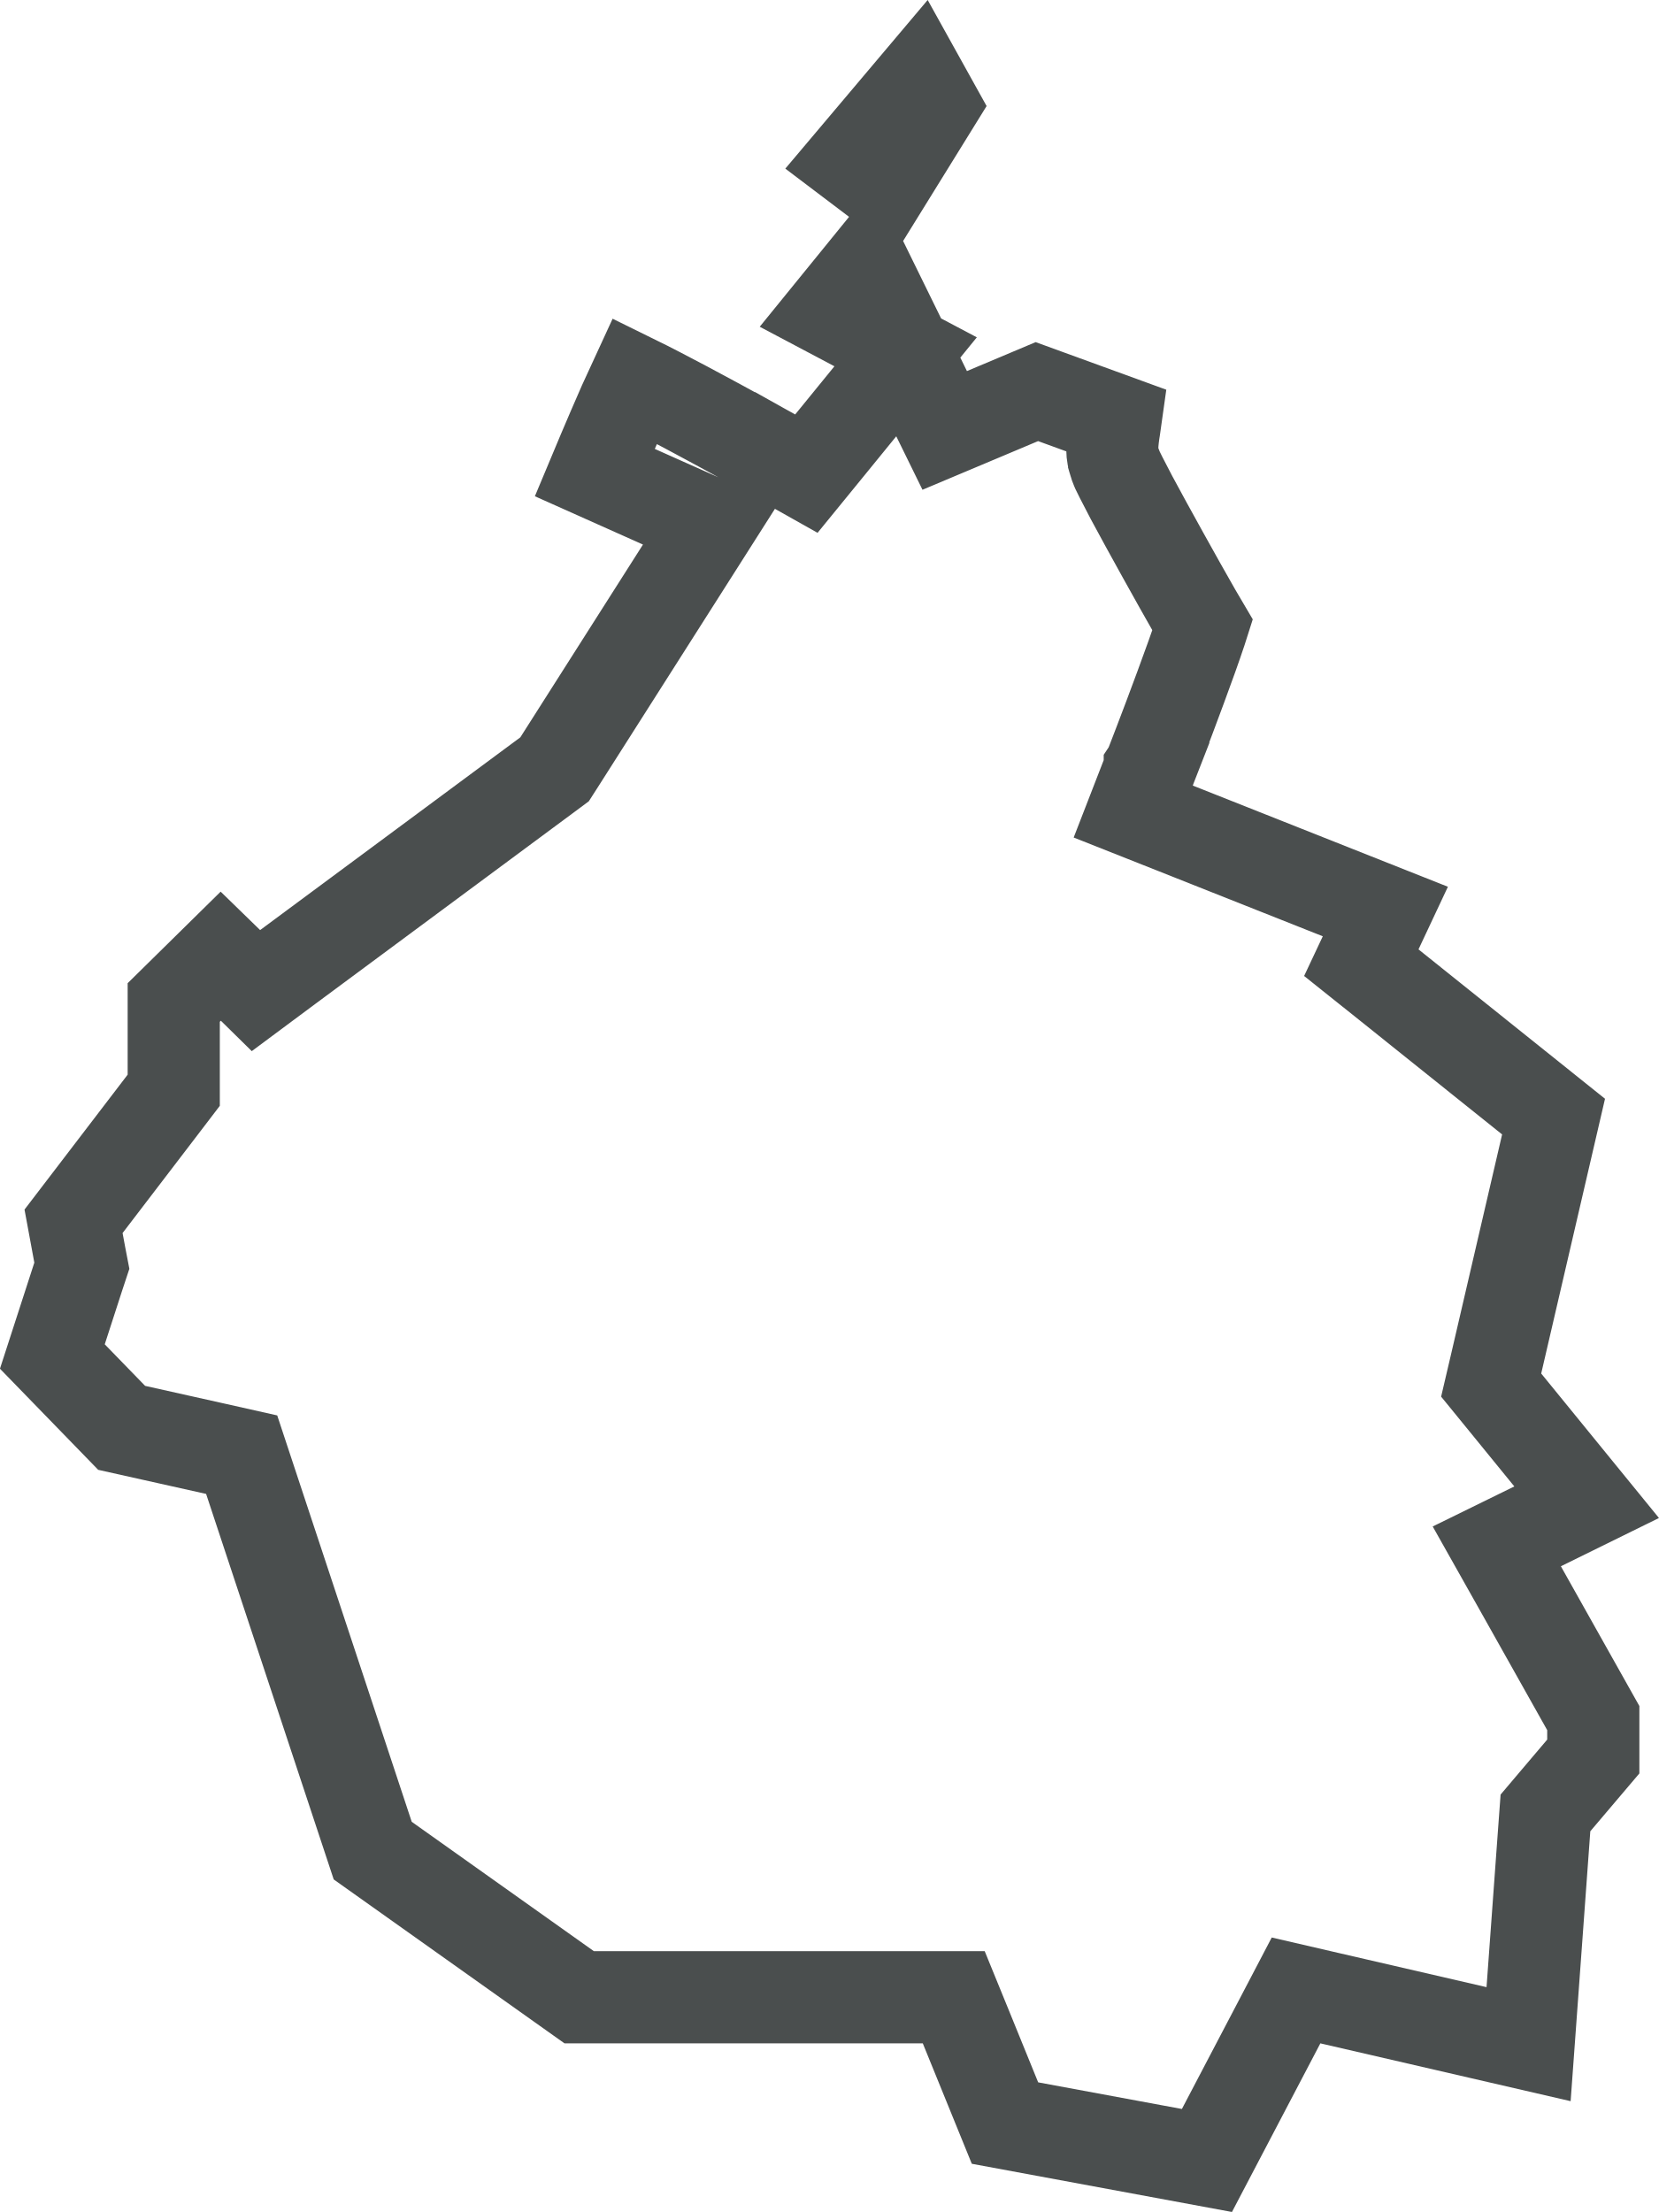
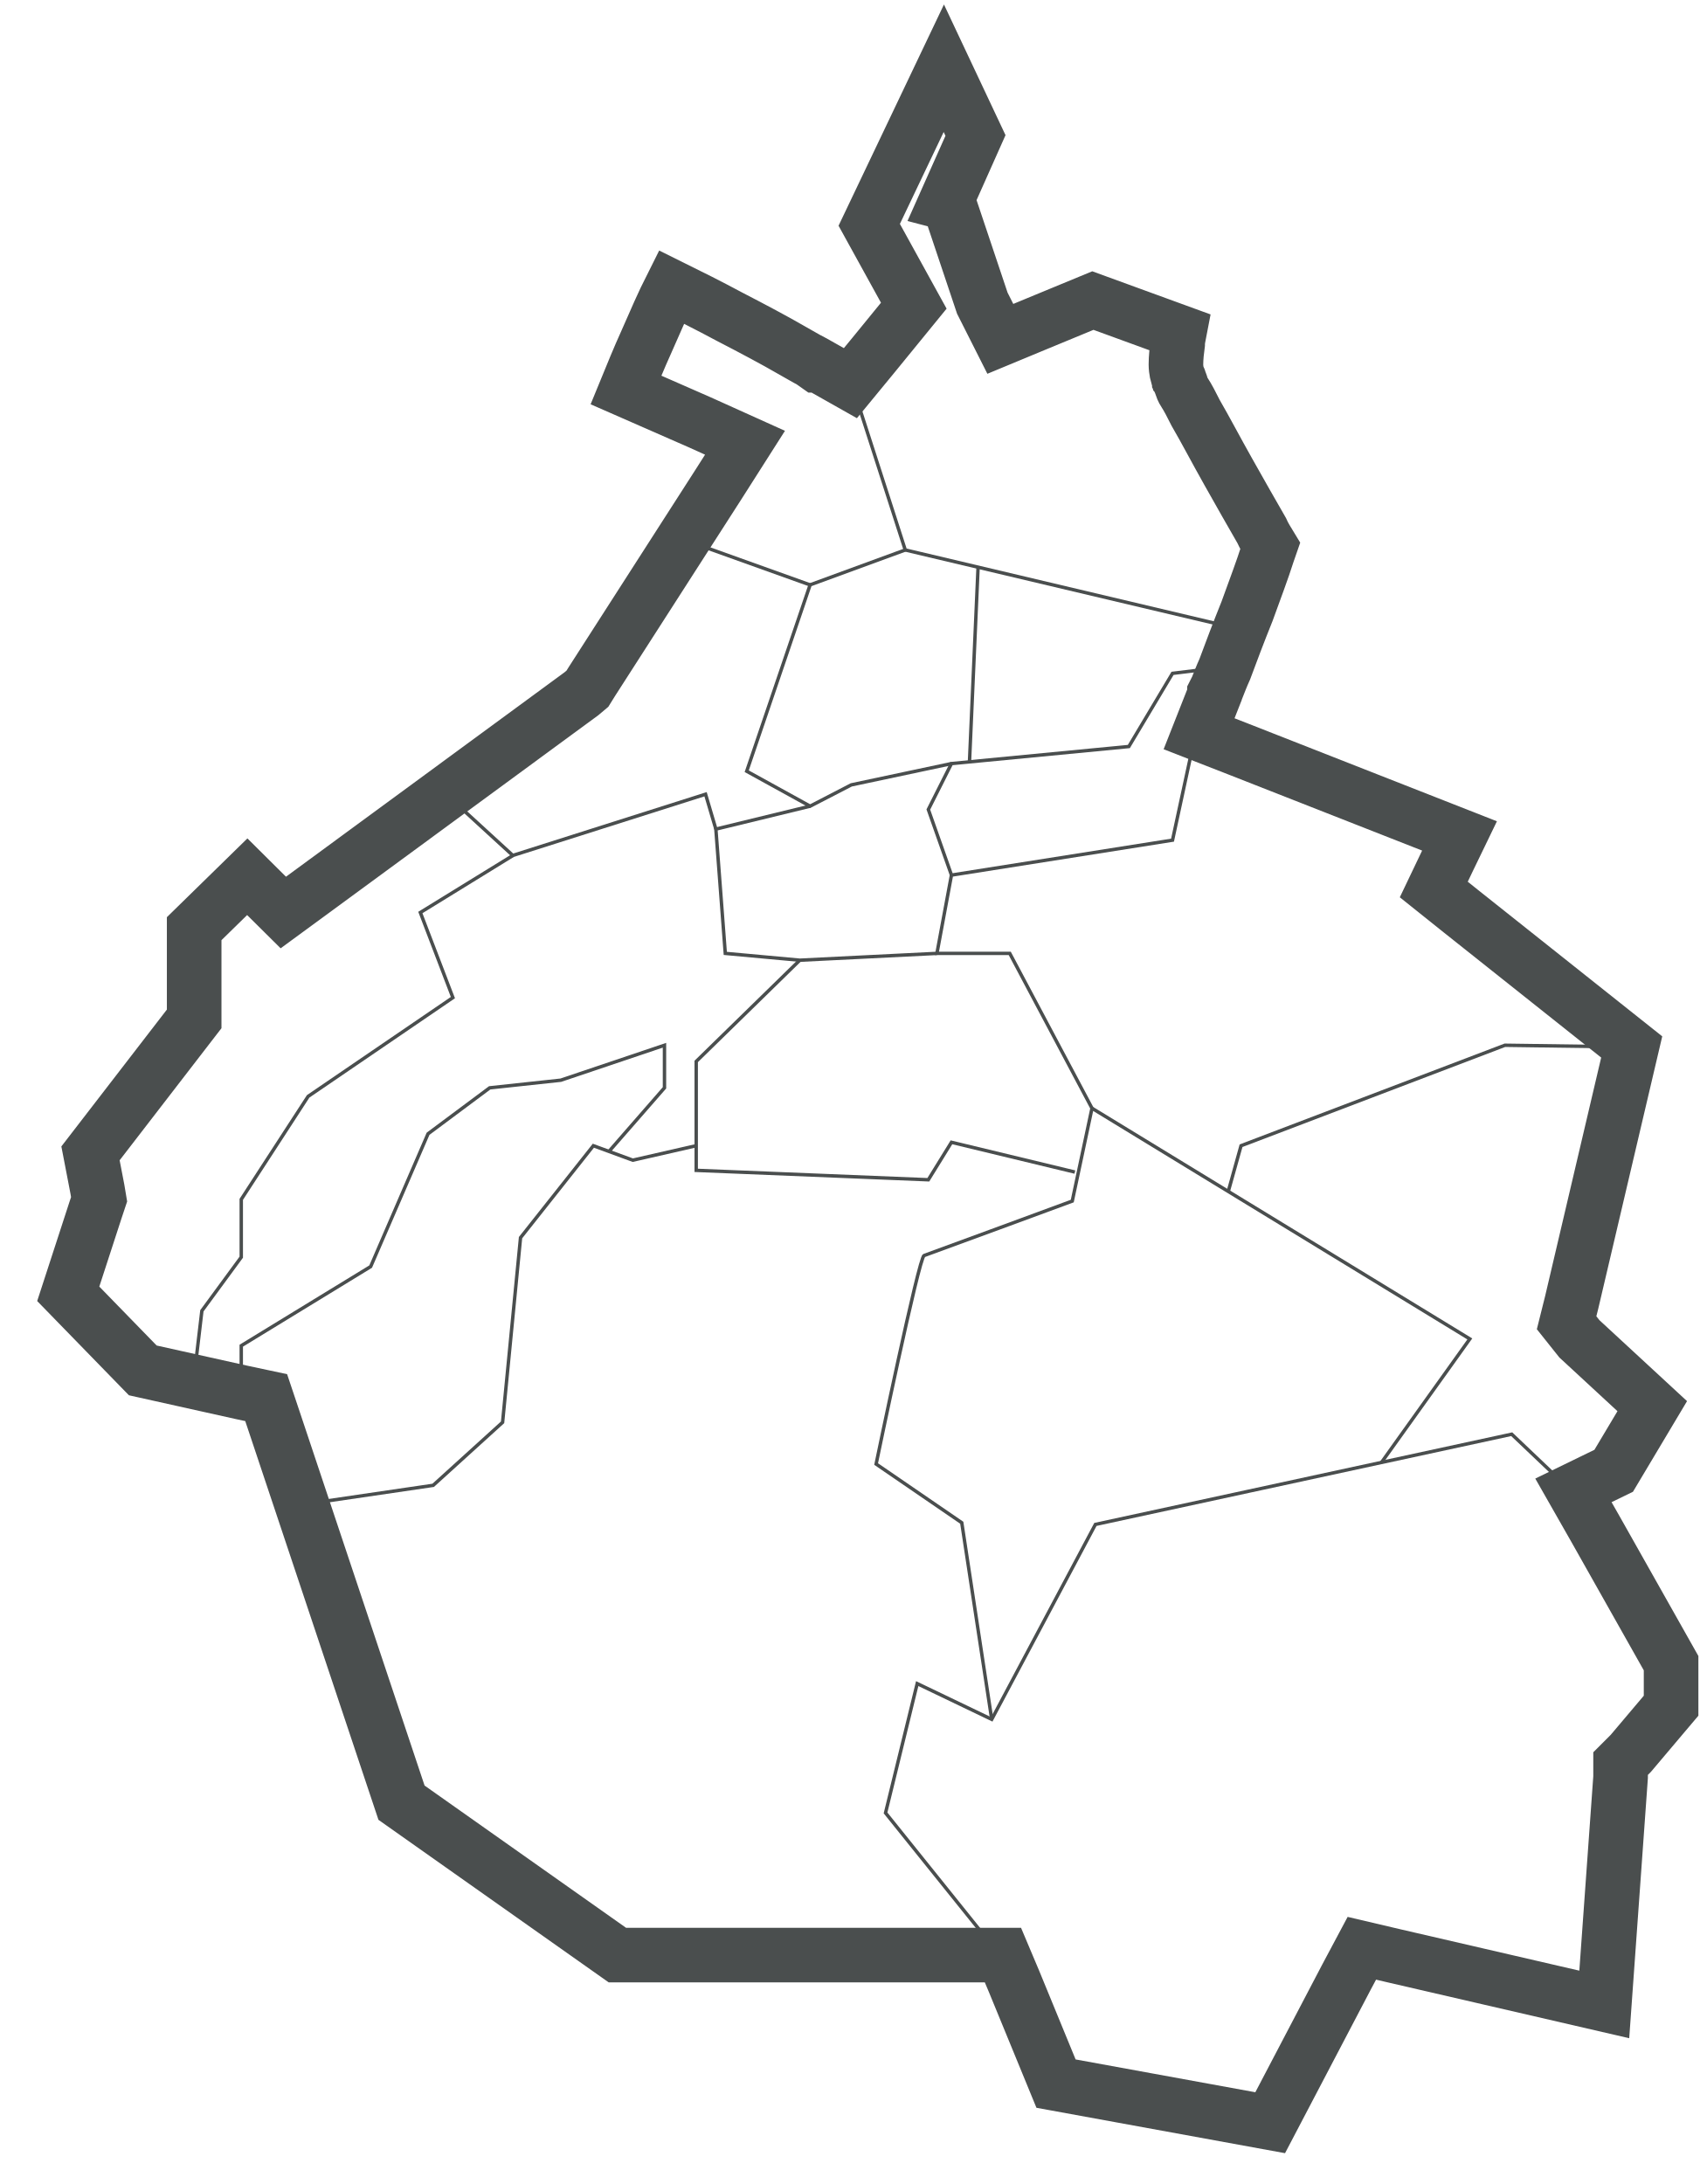
- <svg xmlns="http://www.w3.org/2000/svg" width="18" height="24" viewBox="0 0 18 24" fill="none">
-   <path d="M2.711 16.052L2.622 15.783L2.346 15.721L1.32 15.492L0.568 14.718L0.848 13.854L0.888 13.733L0.864 13.608L0.798 13.251L1.782 11.964L1.885 11.829V11.66V10.877L2.396 10.374L2.472 10.448L2.777 10.748L3.12 10.493L5.943 8.402L6.017 8.347L6.067 8.269L7.398 6.177L7.709 5.688L7.18 5.452L6.453 5.127C6.512 4.986 6.58 4.824 6.65 4.662C6.731 4.473 6.813 4.287 6.885 4.132C7.05 4.213 7.247 4.316 7.447 4.422C7.684 4.548 7.918 4.676 8.093 4.772C8.181 4.82 8.253 4.861 8.304 4.889L8.362 4.921L8.378 4.93L8.381 4.932L8.382 4.933L8.383 4.933L8.383 4.933L8.627 4.497L8.383 4.933L8.749 5.139L9.015 4.813L9.441 4.29L9.826 3.817L9.287 3.532L9.015 3.388L9.393 2.923L10.042 4.246L10.25 4.67L10.685 4.487L11.25 4.249L12.104 4.56C12.1 4.589 12.095 4.617 12.091 4.643C12.082 4.698 12.068 4.79 12.068 4.863C12.068 4.934 12.084 4.991 12.088 5.002L12.088 5.003C12.094 5.024 12.1 5.04 12.103 5.049C12.11 5.069 12.118 5.086 12.123 5.098C12.135 5.123 12.149 5.151 12.163 5.179C12.192 5.237 12.232 5.313 12.277 5.399C12.37 5.572 12.493 5.797 12.617 6.02C12.741 6.244 12.867 6.468 12.966 6.641C12.995 6.693 13.023 6.741 13.048 6.783C13.042 6.802 13.035 6.822 13.028 6.844C12.973 7.01 12.894 7.23 12.811 7.454C12.729 7.677 12.645 7.899 12.581 8.066C12.549 8.149 12.523 8.218 12.504 8.266L12.482 8.322L12.477 8.337L12.475 8.34L12.475 8.341L12.475 8.341L12.475 8.341L12.941 8.523L12.475 8.341L12.295 8.805L12.757 8.988L15.031 9.89L14.938 10.088L14.77 10.445L15.078 10.691L16.856 12.115L16.235 14.789L16.179 15.028L16.334 15.218L17.215 16.299L16.715 16.545L16.24 16.778L16.499 17.238L17.287 18.641V19.058L16.873 19.546L16.768 19.67L16.756 19.833L16.585 22.179L14.438 21.683L14.062 21.596L13.883 21.938L13.095 23.441L10.904 23.035L10.475 21.981L10.348 21.67H10.012H6.284L4.044 20.079L2.711 16.052ZM9.514 1.954L9.243 1.749L9.98 0.876L10.125 1.137L9.586 2.008L9.514 1.954Z" stroke="#4A4E4E" />
+ <svg xmlns="http://www.w3.org/2000/svg" width="25" height="32" viewBox="0 0 25 32" fill="none">
+   <path d="M14.669 28.671L12.975 26.563L13.439 24.668L14.531 25.192L16.05 22.336L22.15 21.014L23.029 21.85" stroke="#4A4E4E" stroke-width="0.05" />
+   <path d="M14.531 25.192L14.092 22.311L12.837 21.451C12.837 21.451 13.464 18.421 13.54 18.396C13.615 18.371 15.711 17.598 15.711 17.598L16 16.238L21.536 19.618L20.243 21.426" stroke="#4A4E4E" stroke-width="0.05" />
+   <path d="M17.996 17.46L18.184 16.787L22.05 15.315L23.87 15.34" stroke="#4A4E4E" stroke-width="0.05" />
+   <path d="M17.519 10.739L17.18 12.31L13.941 12.822L13.728 13.969H14.795L16 16.238" stroke="#4A4E4E" stroke-width="0.05" />
+   <path d="M17.895 9.779L17.18 9.866L16.54 10.938L13.941 11.188L13.602 11.861L13.941 12.821" stroke="#4A4E4E" stroke-width="0.05" />
+   <path d="M12.473 5.602L13.264 8.058L18.109 9.205" stroke="#4A4E4E" stroke-width="0.05" />
+   <path d="M14.331 8.308L14.205 11.163" stroke="#4A4E4E" stroke-width="0.05" />
+   <path d="M13.264 8.058L11.87 8.569L10.941 11.3L11.87 11.812L12.473 11.5L13.941 11.188" stroke="#4A4E4E" stroke-width="0.05" />
+   <path d="M11.87 8.57L10.025 7.909" stroke="#4A4E4E" stroke-width="0.05" />
+   <path d="M11.87 11.812L10.489 12.148L10.627 13.969L11.719 14.069L13.728 13.969" stroke="#4A4E4E" stroke-width="0.05" />
+   <path d="M11.72 14.068L10.201 15.552V17.148L13.602 17.286L13.941 16.737L15.749 17.173" stroke="#4A4E4E" stroke-width="0.05" />
+   <path d="M10.2 16.787L9.272 16.999L8.694 16.787L7.627 18.134L7.364 20.84L6.347 21.763L4.401 22.049" stroke="#4A4E4E" stroke-width="0.05" />
+   <path d="M3.535 20.428V19.717L5.431 18.558L6.272 16.612L7.175 15.939L8.217 15.827L9.736 15.315V15.939L8.92 16.874" stroke="#4A4E4E" stroke-width="0.05" />
+   <path d="M10.489 12.148L10.338 11.637L7.514 12.534L6.535 11.637" stroke="#4A4E4E" stroke-width="0.05" />
+   <path d="M7.515 12.535L6.159 13.37L6.636 14.617L4.515 16.064L3.535 17.573V18.42L2.958 19.206L2.833 20.266" stroke="#4A4E4E" stroke-width="0.05" />
+   <path d="M13.854 2.97L14.293 1.985L13.829 1L12.736 3.294L13.389 4.479L12.799 5.202L12.46 5.614L11.996 5.352H11.971L11.883 5.29C11.807 5.252 11.707 5.19 11.594 5.128C11.356 4.99 11.029 4.816 10.69 4.641C10.389 4.479 10.088 4.329 9.837 4.205C9.724 4.429 9.598 4.716 9.473 5.003C9.36 5.252 9.259 5.502 9.172 5.714L10.251 6.187L10.916 6.487L10.527 7.098L8.669 9.991L8.607 10.091L8.519 10.165L4.577 13.058L4.151 13.37L3.774 12.996L3.623 12.846L2.845 13.607V14.929L2.72 15.091L1.326 16.899L1.427 17.423L1.452 17.572L1.402 17.722L1 18.957L2.092 20.079L3.548 20.403L3.9 20.478L4.013 20.815L5.883 26.413L9.046 28.646H14.695L14.858 29.032L15.473 30.529L18.611 31.102L19.728 28.97L19.954 28.546L20.431 28.658L23.506 29.369L23.745 26.039V25.84L23.895 25.69L24.485 24.992V24.369L23.381 22.411L23.054 21.837L23.644 21.55L24.209 20.603L23.142 19.617L22.954 19.381L23.029 19.081L23.908 15.34L21.398 13.345L21.008 13.033L21.222 12.585L21.385 12.248L18.146 10.976L17.569 10.751L17.795 10.178V10.153L17.833 10.078C17.858 10.016 17.895 9.916 17.946 9.804C18.034 9.567 18.146 9.268 18.272 8.956C18.385 8.644 18.498 8.345 18.573 8.108C18.586 8.07 18.598 8.033 18.611 7.996C18.573 7.933 18.523 7.858 18.485 7.771C18.347 7.534 18.172 7.222 17.996 6.911C17.82 6.599 17.657 6.287 17.519 6.05C17.456 5.926 17.406 5.826 17.356 5.751C17.331 5.714 17.318 5.676 17.305 5.639C17.305 5.626 17.293 5.601 17.28 5.576C17.28 5.576 17.28 5.539 17.255 5.514C17.255 5.514 17.23 5.427 17.23 5.34C17.23 5.24 17.243 5.128 17.255 5.04C17.255 4.99 17.268 4.928 17.28 4.866L16.013 4.404L15.197 4.741L14.657 4.965L14.393 4.442L13.904 2.983L13.854 2.97Z" stroke="#4A4E4E" stroke-width="0.8" />
</svg>
